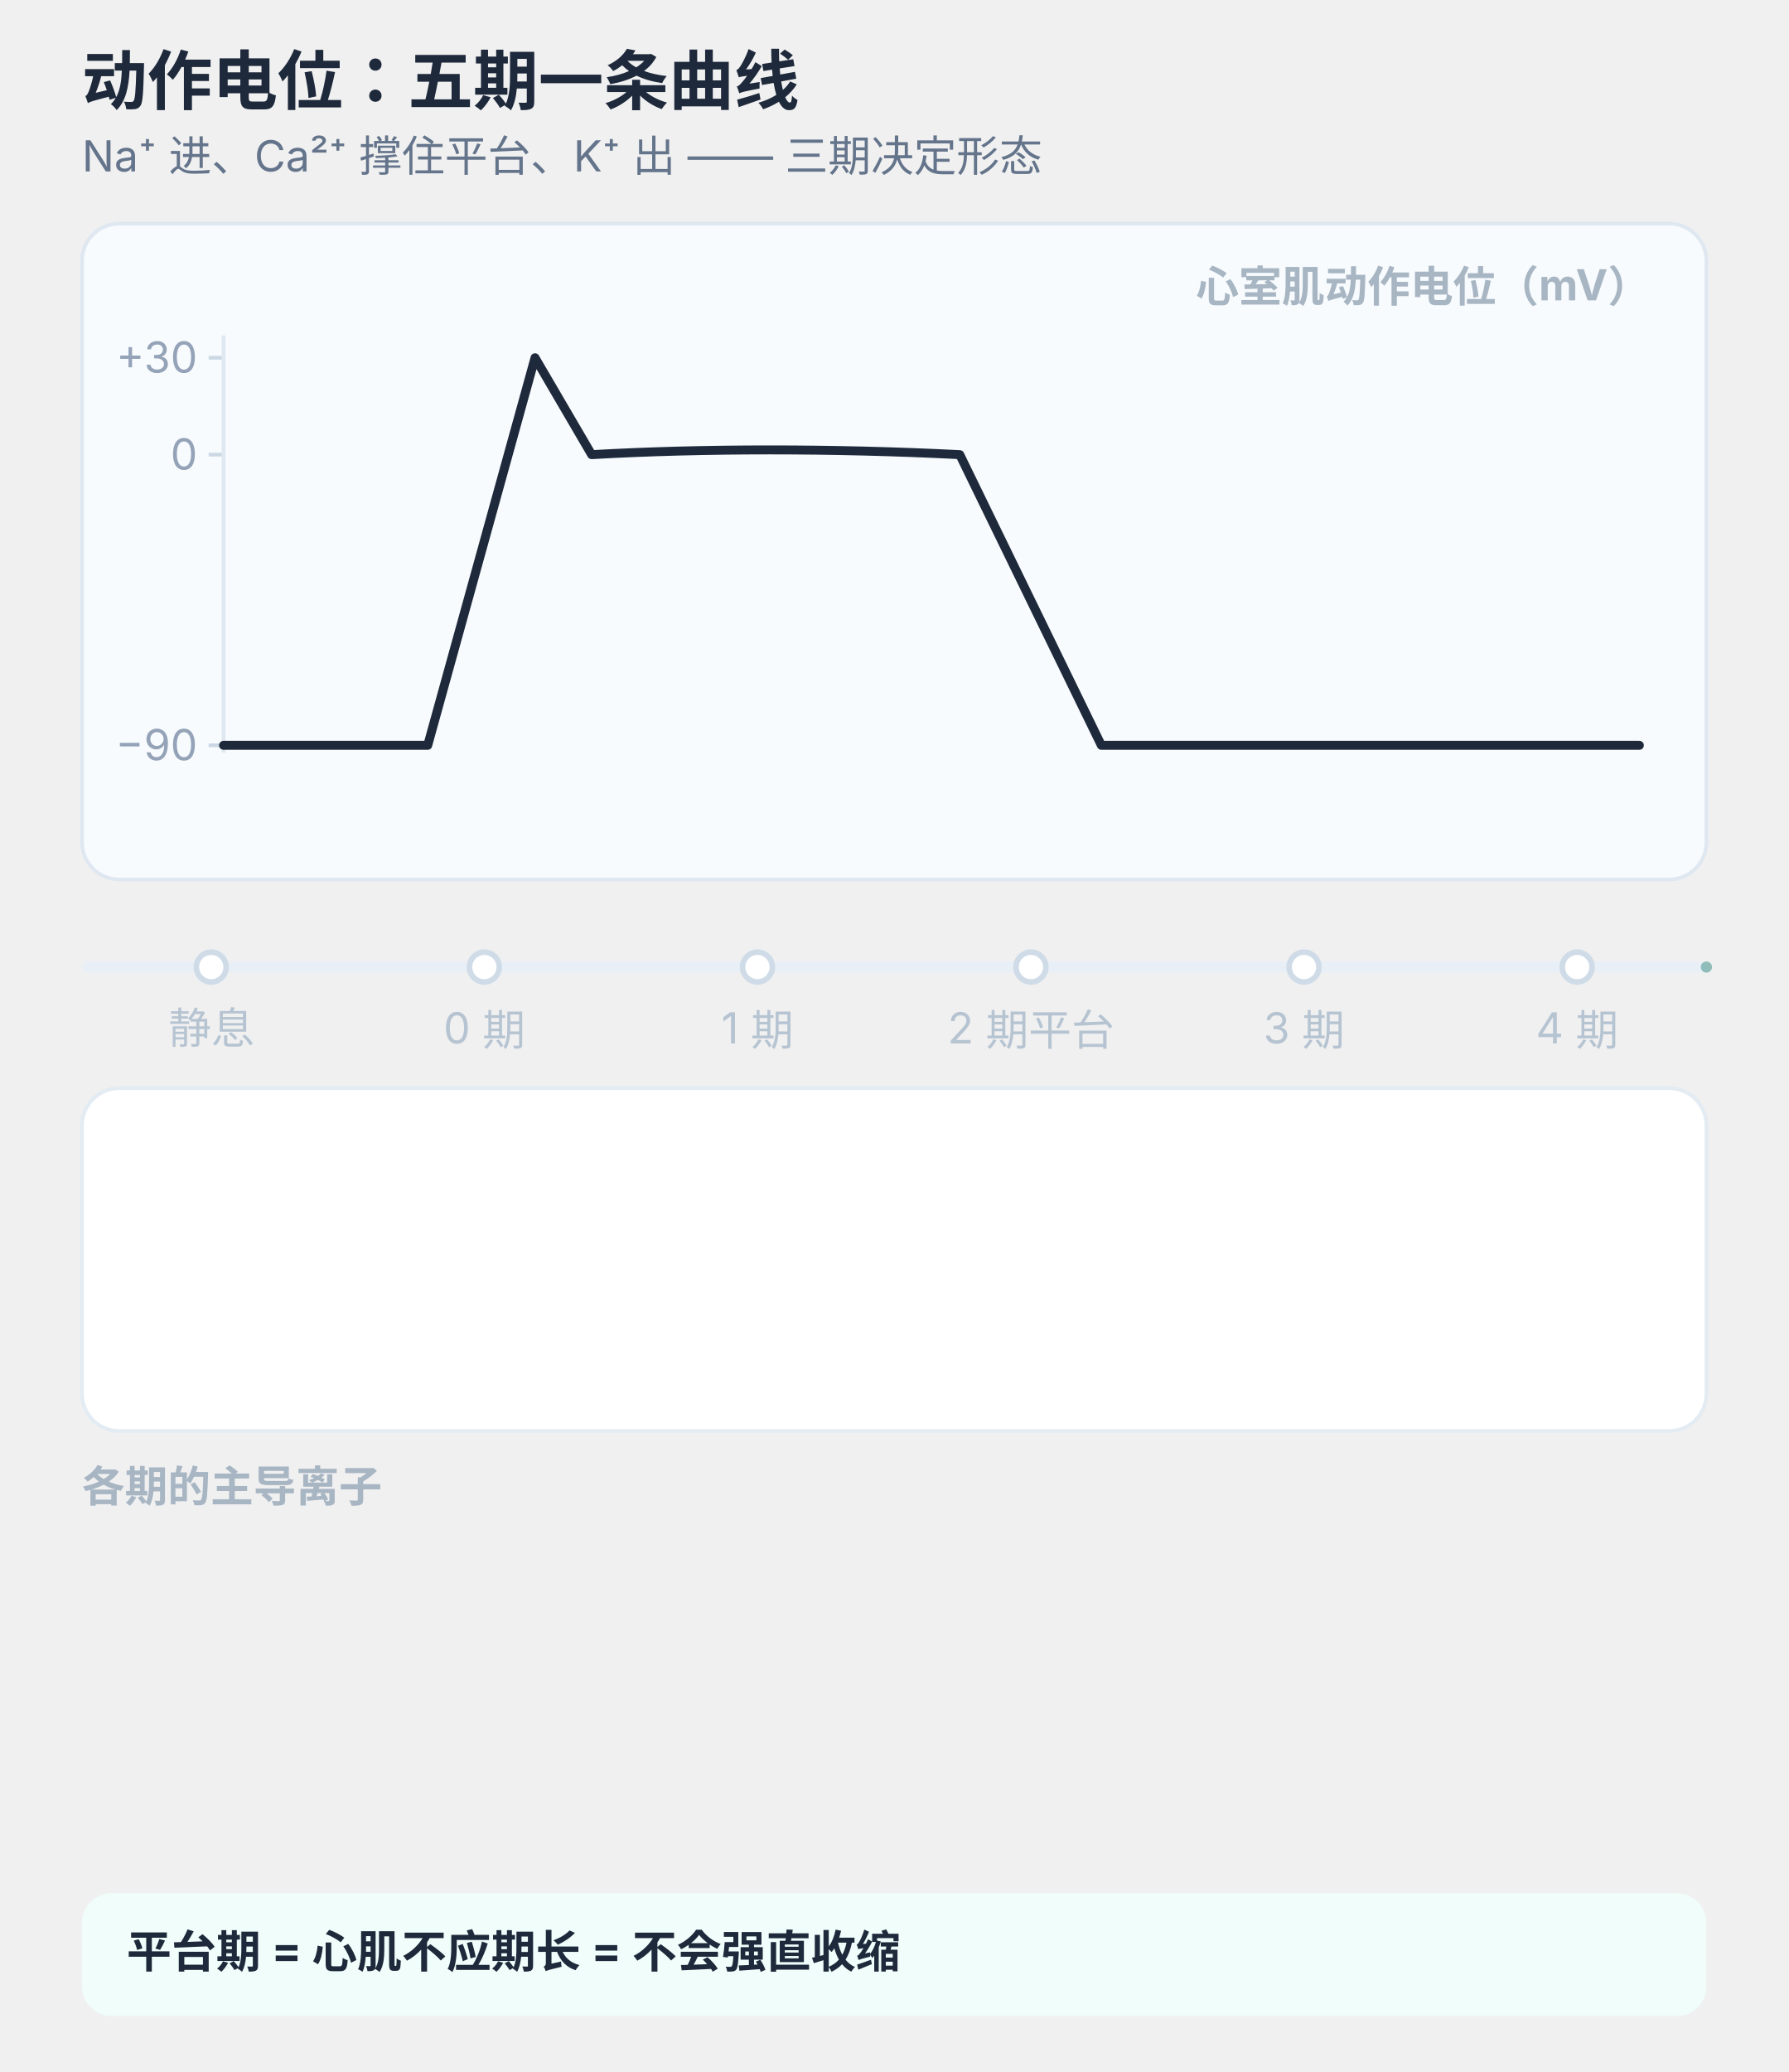
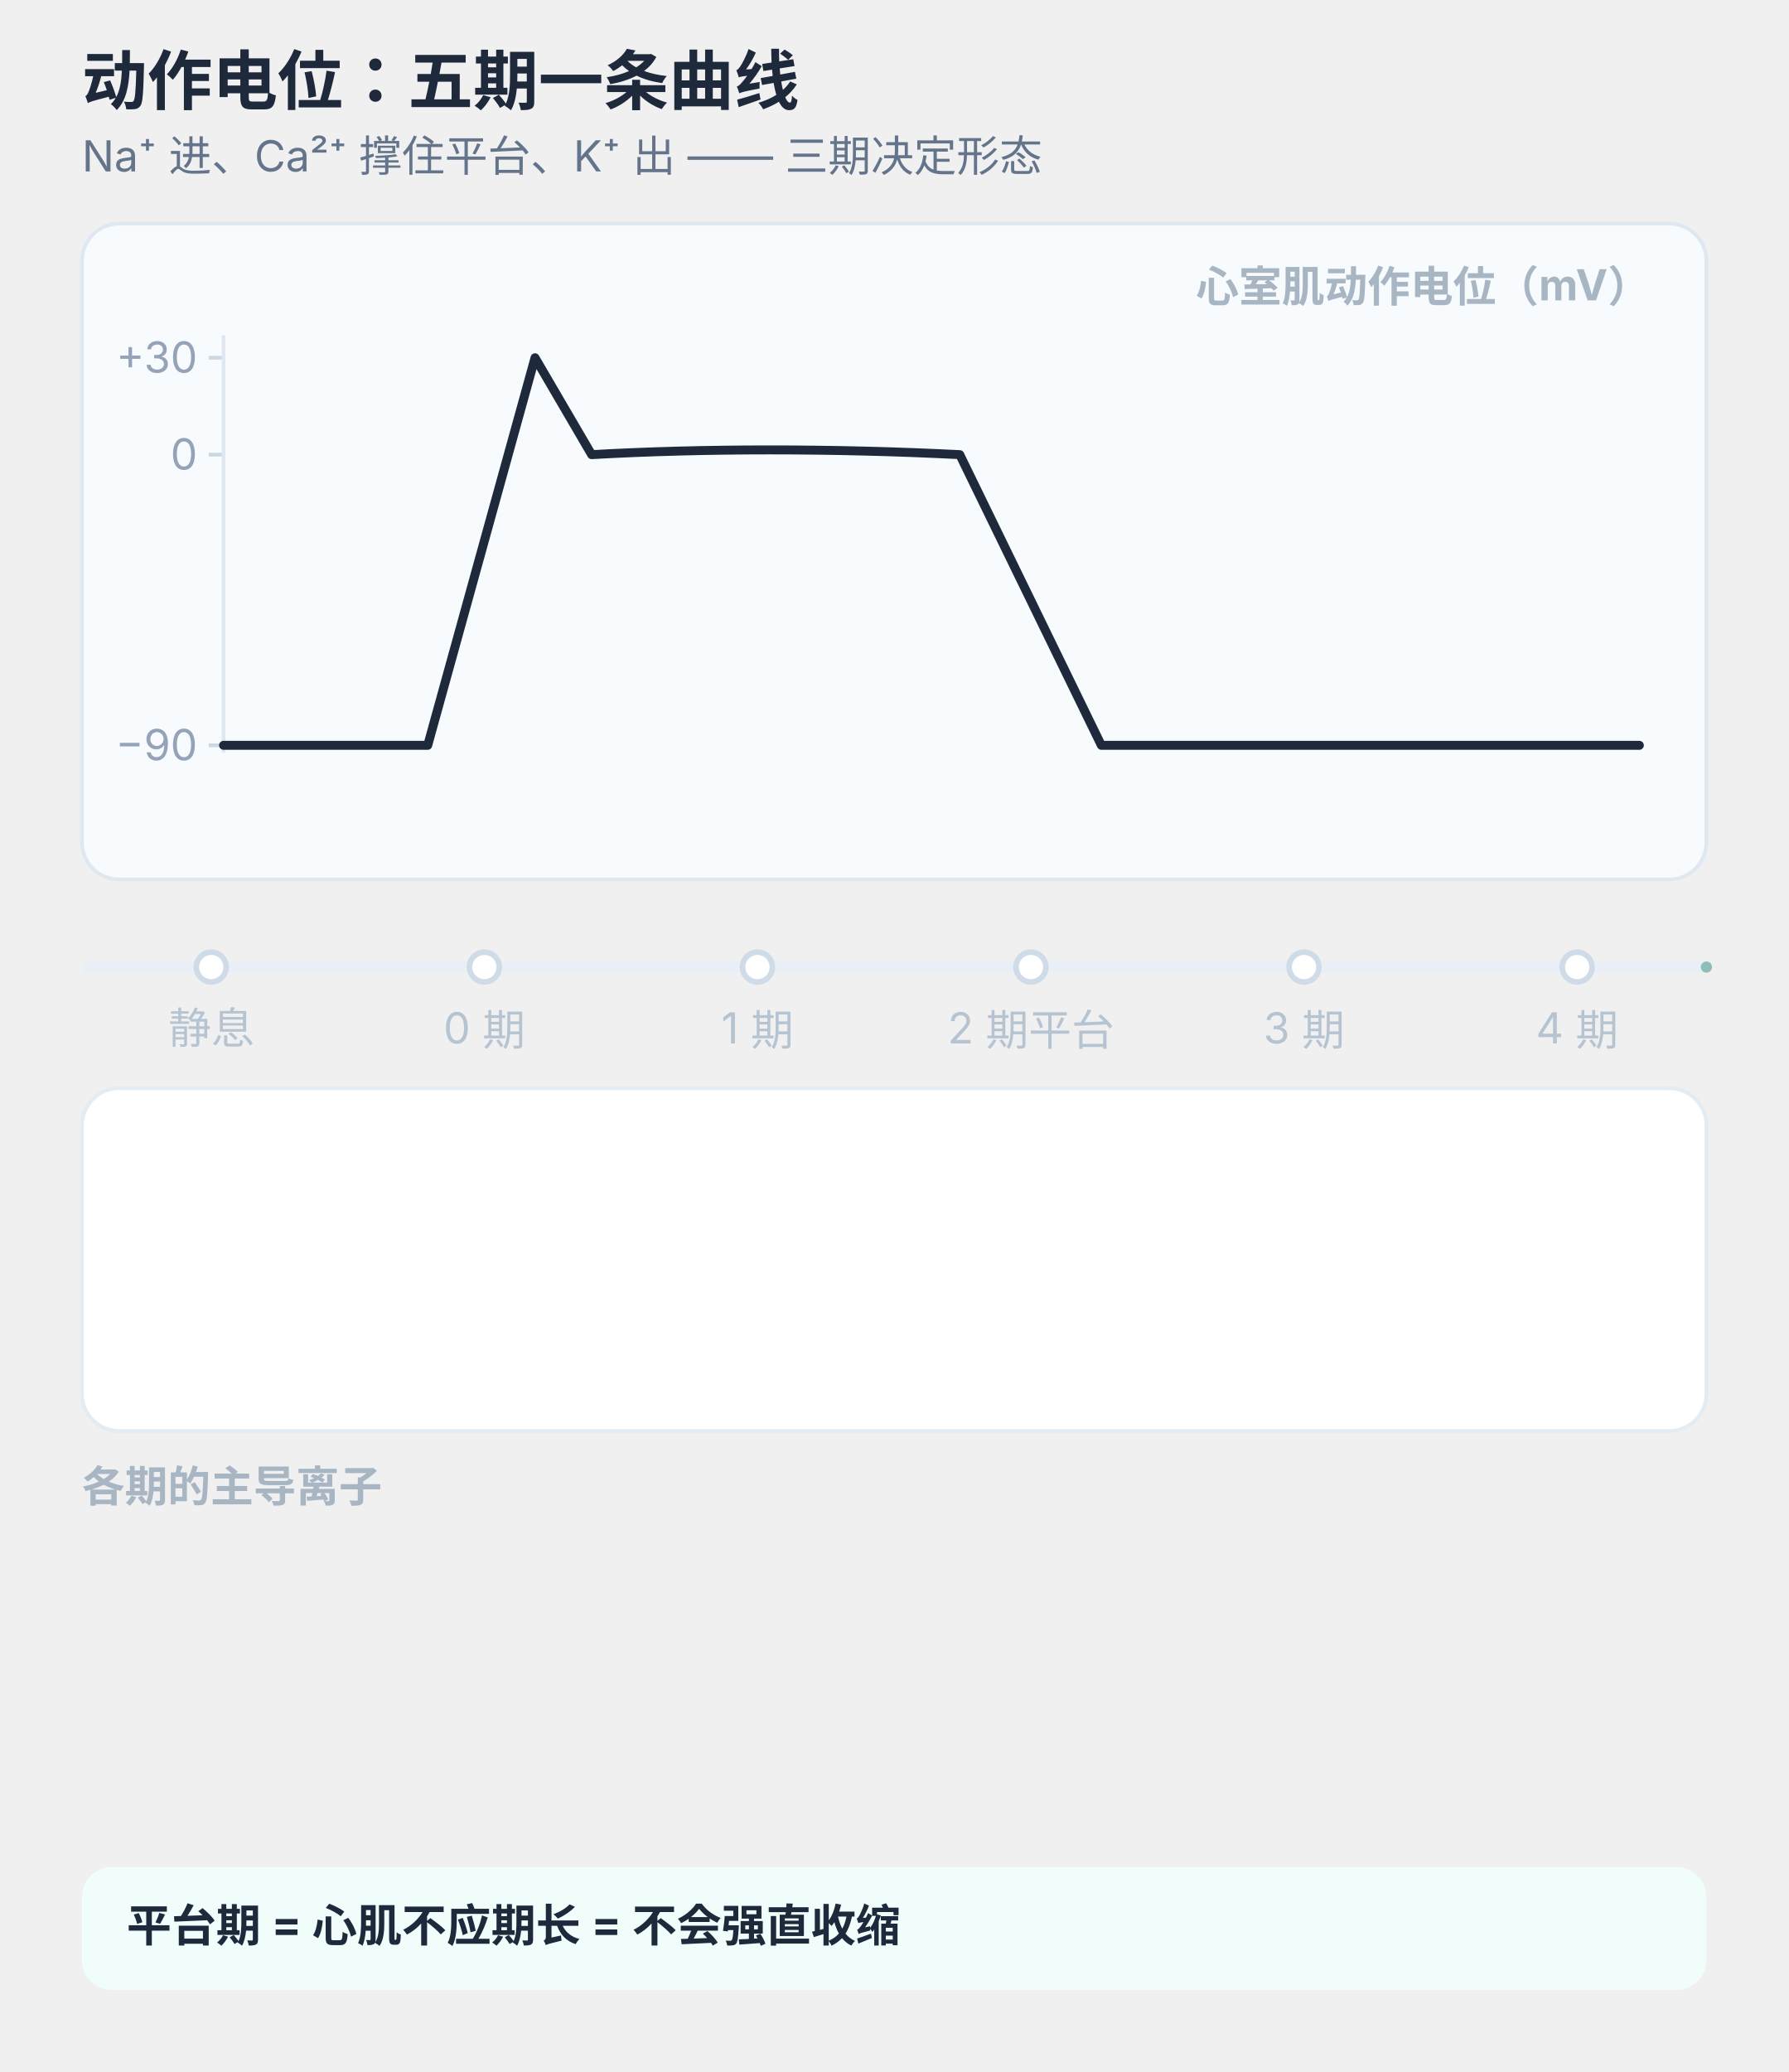
<svg xmlns="http://www.w3.org/2000/svg" viewBox="0 0 480 556" role="img" aria-labelledby="ft fd" style="background:#ffffff">
  <text x="22" y="28" font-size="17.5" font-weight="700" fill="#1e293b" font-family="-apple-system,'PingFang SC','Microsoft YaHei',sans-serif">动作电位：五期一条曲线</text>
  <text x="22" y="46" font-size="11.5" fill="#64748b" font-family="-apple-system,'PingFang SC','Microsoft YaHei',sans-serif">Na⁺ 进、Ca²⁺ 撑住平台、K⁺ 出 —— 三期决定形态</text>
  <rect x="22" y="60" width="436" height="176" rx="10" fill="#f8fbfd" stroke="#dfe8f1" stroke-width="1" />
  <path d="M56,96.0 H60" stroke="#cbd8e4" stroke-width="1" />
  <text x="53" y="100.0" font-size="11.5" fill="#94a3b8" font-weight="400" text-anchor="end" font-family="-apple-system,'PingFang SC','Microsoft YaHei',sans-serif">+30</text>
  <path d="M56,122.0 H60" stroke="#cbd8e4" stroke-width="1" />
  <text x="53" y="126.0" font-size="11.5" fill="#94a3b8" font-weight="400" text-anchor="end" font-family="-apple-system,'PingFang SC','Microsoft YaHei',sans-serif">0</text>
  <path d="M56,200.0 H60" stroke="#cbd8e4" stroke-width="1" />
  <text x="53" y="204.0" font-size="11.5" fill="#94a3b8" font-weight="400" text-anchor="end" font-family="-apple-system,'PingFang SC','Microsoft YaHei',sans-serif">−90</text>
  <path d="M60,90 V202" stroke="#dfe8f1" stroke-width="1" />
  <path d="M60,200.0 H114.8 L143.6,96.0 L158.8,122.0 C188.8,120.3 223.6,120.3 257.6,122.0 L295.6,200.0 H440" fill="none" stroke="#1e293b" stroke-width="2.4" stroke-linejoin="round" stroke-linecap="round" />
  <g opacity="0">
    <animate attributeName="opacity" values="1;1;0;0" keyTimes="0;0.15;0.151;1" dur="11.2s" repeatCount="indefinite" />
    <rect x="60.0" y="88" width="60.8" height="120" fill="#2c5f9e" opacity="0.09" />
    <rect x="60.0" y="212" width="60.8" height="7" rx="3.5" fill="#2c5f9e" opacity="0.9" />
    <text x="90.4" y="234" font-size="11.5" fill="#2c5f9e" font-weight="700" text-anchor="middle" font-family="-apple-system,'PingFang SC','Microsoft YaHei',sans-serif">静息</text>
  </g>
  <g opacity="0">
    <animate attributeName="opacity" values="0;0;1;1;0;0" keyTimes="0;0.15;0.151;0.32;0.321;1" dur="11.2s" repeatCount="indefinite" />
    <rect x="120.8" y="88" width="22.8" height="120" fill="#c0392b" opacity="0.09" />
    <rect x="120.8" y="212" width="22.8" height="7" rx="3.5" fill="#c0392b" opacity="0.9" />
    <text x="132.2" y="234" font-size="11.5" fill="#c0392b" font-weight="700" text-anchor="middle" font-family="-apple-system,'PingFang SC','Microsoft YaHei',sans-serif">0</text>
  </g>
  <g opacity="0">
    <animate attributeName="opacity" values="0;0;1;1;0;0" keyTimes="0;0.32;0.321;0.475;0.476;1" dur="11.2s" repeatCount="indefinite" />
    <rect x="143.6" y="88" width="15.2" height="120" fill="#a8791a" opacity="0.09" />
    <rect x="143.6" y="212" width="15.2" height="7" rx="3.5" fill="#a8791a" opacity="0.9" />
    <text x="151.2" y="234" font-size="11.5" fill="#a8791a" font-weight="700" text-anchor="middle" font-family="-apple-system,'PingFang SC','Microsoft YaHei',sans-serif">1</text>
  </g>
  <g opacity="0">
    <animate attributeName="opacity" values="0;0;1;1;0;0" keyTimes="0;0.475;0.476;0.66;0.661;1" dur="11.2s" repeatCount="indefinite" />
    <rect x="158.8" y="88" width="98.8" height="120" fill="#0f766e" opacity="0.09" />
    <rect x="158.8" y="212" width="98.8" height="7" rx="3.5" fill="#0f766e" opacity="0.9" />
    <text x="208.2" y="234" font-size="11.5" fill="#0f766e" font-weight="700" text-anchor="middle" font-family="-apple-system,'PingFang SC','Microsoft YaHei',sans-serif">2</text>
  </g>
  <g opacity="0">
    <animate attributeName="opacity" values="0;0;1;1;0;0" keyTimes="0;0.66;0.661;0.825;0.826;1" dur="11.2s" repeatCount="indefinite" />
    <rect x="257.6" y="88" width="38.0" height="120" fill="#2c5f9e" opacity="0.09" />
    <rect x="257.6" y="212" width="38.0" height="7" rx="3.5" fill="#2c5f9e" opacity="0.9" />
    <text x="276.6" y="234" font-size="11.5" fill="#2c5f9e" font-weight="700" text-anchor="middle" font-family="-apple-system,'PingFang SC','Microsoft YaHei',sans-serif">3</text>
  </g>
  <g opacity="0">
    <animate attributeName="opacity" values="0;0;1;1" keyTimes="0;0.825;0.826;1" dur="11.2s" repeatCount="indefinite" />
    <rect x="295.6" y="88" width="144.4" height="120" fill="#2f8f57" opacity="0.09" />
    <rect x="295.6" y="212" width="144.4" height="7" rx="3.5" fill="#2f8f57" opacity="0.9" />
    <text x="367.8" y="234" font-size="11.5" fill="#2f8f57" font-weight="700" text-anchor="middle" font-family="-apple-system,'PingFang SC','Microsoft YaHei',sans-serif">4</text>
  </g>
  <text x="443" y="81" font-size="11.5" fill="#a8b6c4" font-weight="700" text-anchor="end" font-family="-apple-system,'PingFang SC','Microsoft YaHei',sans-serif">心室肌动作电位（mV）</text>
  <rect x="22" y="258" width="436" height="3" rx="1.5" fill="#e8eff6" />
  <path d="M22,259.5 H458" stroke="#0f766e" stroke-width="3" stroke-linecap="round" opacity="0.42" stroke-dasharray="436" stroke-dashoffset="436">
    <animate attributeName="stroke-dashoffset" values="436;0" keyTimes="0;1" dur="11.2s" repeatCount="indefinite" />
  </path>
  <circle cx="56.7" cy="259.5" r="4" fill="#ffffff" stroke="#cfdce8" stroke-width="1.5" />
  <g opacity="0">
    <animate attributeName="opacity" values="1;1;0;0" keyTimes="0;0.15;0.151;1" dur="11.2s" repeatCount="indefinite" />
    <circle cx="56.7" cy="259.5" r="5.5" fill="#2c5f9e" />
  </g>
  <g opacity="1">
    <animate attributeName="opacity" values="0.0;0.0;1.0;1.0" keyTimes="0;0.15;0.151;1" dur="11.2s" repeatCount="indefinite" />
    <text x="56.7" y="280" text-anchor="middle" font-size="11.5" fill="#b6c4d2" font-family="-apple-system,'PingFang SC','Microsoft YaHei',sans-serif">静息</text>
  </g>
  <g opacity="0">
    <animate attributeName="opacity" values="1;1;0;0" keyTimes="0;0.15;0.151;1" dur="11.2s" repeatCount="indefinite" />
    <text x="56.7" y="280" text-anchor="middle" font-size="11.5" font-weight="700" fill="#2c5f9e" font-family="-apple-system,'PingFang SC','Microsoft YaHei',sans-serif">静息</text>
  </g>
  <circle cx="130.0" cy="259.5" r="4" fill="#ffffff" stroke="#cfdce8" stroke-width="1.5" />
  <g opacity="0">
    <animate attributeName="opacity" values="0;0;1;1;0;0" keyTimes="0;0.15;0.151;0.32;0.321;1" dur="11.2s" repeatCount="indefinite" />
    <circle cx="130.0" cy="259.5" r="5.5" fill="#c0392b" />
  </g>
  <g opacity="1">
    <animate attributeName="opacity" values="1.0;1.0;0.0;0.0;1.0;1.0" keyTimes="0;0.15;0.151;0.32;0.321;1" dur="11.2s" repeatCount="indefinite" />
    <text x="130.0" y="280" text-anchor="middle" font-size="11.5" fill="#b6c4d2" font-family="-apple-system,'PingFang SC','Microsoft YaHei',sans-serif">0 期</text>
  </g>
  <g opacity="0">
    <animate attributeName="opacity" values="0;0;1;1;0;0" keyTimes="0;0.15;0.151;0.32;0.321;1" dur="11.2s" repeatCount="indefinite" />
    <text x="130.0" y="280" text-anchor="middle" font-size="11.5" font-weight="700" fill="#c0392b" font-family="-apple-system,'PingFang SC','Microsoft YaHei',sans-serif">0 期</text>
  </g>
  <circle cx="203.3" cy="259.5" r="4" fill="#ffffff" stroke="#cfdce8" stroke-width="1.5" />
  <g opacity="0">
    <animate attributeName="opacity" values="0;0;1;1;0;0" keyTimes="0;0.32;0.321;0.475;0.476;1" dur="11.2s" repeatCount="indefinite" />
    <circle cx="203.3" cy="259.5" r="5.5" fill="#a8791a" />
  </g>
  <g opacity="1">
    <animate attributeName="opacity" values="1.0;1.0;0.0;0.0;1.0;1.0" keyTimes="0;0.32;0.321;0.475;0.476;1" dur="11.2s" repeatCount="indefinite" />
    <text x="203.3" y="280" text-anchor="middle" font-size="11.5" fill="#b6c4d2" font-family="-apple-system,'PingFang SC','Microsoft YaHei',sans-serif">1 期</text>
  </g>
  <g opacity="0">
    <animate attributeName="opacity" values="0;0;1;1;0;0" keyTimes="0;0.32;0.321;0.475;0.476;1" dur="11.2s" repeatCount="indefinite" />
    <text x="203.3" y="280" text-anchor="middle" font-size="11.5" font-weight="700" fill="#a8791a" font-family="-apple-system,'PingFang SC','Microsoft YaHei',sans-serif">1 期</text>
  </g>
  <circle cx="276.7" cy="259.5" r="4" fill="#ffffff" stroke="#cfdce8" stroke-width="1.5" />
  <g opacity="0">
    <animate attributeName="opacity" values="0;0;1;1;0;0" keyTimes="0;0.475;0.476;0.66;0.661;1" dur="11.2s" repeatCount="indefinite" />
    <circle cx="276.7" cy="259.5" r="5.5" fill="#0f766e" />
  </g>
  <g opacity="1">
    <animate attributeName="opacity" values="1.0;1.0;0.0;0.0;1.0;1.0" keyTimes="0;0.475;0.476;0.66;0.661;1" dur="11.2s" repeatCount="indefinite" />
    <text x="276.7" y="280" text-anchor="middle" font-size="11.5" fill="#b6c4d2" font-family="-apple-system,'PingFang SC','Microsoft YaHei',sans-serif">2 期平台</text>
  </g>
  <g opacity="0">
    <animate attributeName="opacity" values="0;0;1;1;0;0" keyTimes="0;0.475;0.476;0.66;0.661;1" dur="11.2s" repeatCount="indefinite" />
    <text x="276.7" y="280" text-anchor="middle" font-size="11.5" font-weight="700" fill="#0f766e" font-family="-apple-system,'PingFang SC','Microsoft YaHei',sans-serif">2 期平台</text>
  </g>
  <circle cx="350.0" cy="259.5" r="4" fill="#ffffff" stroke="#cfdce8" stroke-width="1.5" />
  <g opacity="0">
    <animate attributeName="opacity" values="0;0;1;1;0;0" keyTimes="0;0.66;0.661;0.825;0.826;1" dur="11.2s" repeatCount="indefinite" />
    <circle cx="350.0" cy="259.5" r="5.5" fill="#2c5f9e" />
  </g>
  <g opacity="1">
    <animate attributeName="opacity" values="1.0;1.0;0.0;0.0;1.0;1.0" keyTimes="0;0.66;0.661;0.825;0.826;1" dur="11.2s" repeatCount="indefinite" />
    <text x="350.0" y="280" text-anchor="middle" font-size="11.5" fill="#b6c4d2" font-family="-apple-system,'PingFang SC','Microsoft YaHei',sans-serif">3 期</text>
  </g>
  <g opacity="0">
    <animate attributeName="opacity" values="0;0;1;1;0;0" keyTimes="0;0.66;0.661;0.825;0.826;1" dur="11.2s" repeatCount="indefinite" />
    <text x="350.0" y="280" text-anchor="middle" font-size="11.5" font-weight="700" fill="#2c5f9e" font-family="-apple-system,'PingFang SC','Microsoft YaHei',sans-serif">3 期</text>
  </g>
  <circle cx="423.3" cy="259.5" r="4" fill="#ffffff" stroke="#cfdce8" stroke-width="1.5" />
  <g opacity="0">
    <animate attributeName="opacity" values="0;0;1;1" keyTimes="0;0.825;0.826;1" dur="11.2s" repeatCount="indefinite" />
    <circle cx="423.3" cy="259.5" r="5.5" fill="#2f8f57" />
  </g>
  <g opacity="1">
    <animate attributeName="opacity" values="1.0;1.0;0.0;0.0" keyTimes="0;0.825;0.826;1" dur="11.2s" repeatCount="indefinite" />
    <text x="423.3" y="280" text-anchor="middle" font-size="11.5" fill="#b6c4d2" font-family="-apple-system,'PingFang SC','Microsoft YaHei',sans-serif">4 期</text>
  </g>
  <g opacity="0">
    <animate attributeName="opacity" values="0;0;1;1" keyTimes="0;0.825;0.826;1" dur="11.2s" repeatCount="indefinite" />
    <text x="423.3" y="280" text-anchor="middle" font-size="11.5" font-weight="700" fill="#2f8f57" font-family="-apple-system,'PingFang SC','Microsoft YaHei',sans-serif">4 期</text>
  </g>
  <rect x="22" y="292" width="436" height="92" rx="10" fill="#ffffff" stroke="#e3ebf3" stroke-width="1" />
  <g opacity="0">
    <animate attributeName="opacity" values="1;1;0;0" keyTimes="0;0.15;0.151;1" dur="11.2s" repeatCount="indefinite" />
    <rect x="22" y="293" width="3" height="90" fill="#2c5f9e" opacity="0.85" />
    <text x="40" y="318" font-size="11.5" fill="#a8b6c4" font-weight="700" font-family="-apple-system,'PingFang SC','Microsoft YaHei',sans-serif">因为</text>
    <text x="78" y="318" font-size="12.5" fill="#6b7c8d" font-family="-apple-system,'PingFang SC','Microsoft YaHei',sans-serif">K⁺ 顺浓度外流，膜对 K⁺ 通透性最高</text>
    <text x="40" y="354" font-size="11.5" fill="#2c5f9e" font-weight="700" font-family="-apple-system,'PingFang SC','Microsoft YaHei',sans-serif">所以</text>
    <text x="78" y="354" font-size="14.5" fill="#2c5f9e" font-weight="700" font-family="-apple-system,'PingFang SC','Microsoft YaHei',sans-serif">静息电位 −90 mV，靠钠泵长期维持</text>
  </g>
  <g opacity="0">
    <animate attributeName="opacity" values="0;0;1;1;0;0" keyTimes="0;0.15;0.151;0.32;0.321;1" dur="11.2s" repeatCount="indefinite" />
    <rect x="22" y="293" width="3" height="90" fill="#c0392b" opacity="0.85" />
    <text x="40" y="318" font-size="11.5" fill="#a8b6c4" font-weight="700" font-family="-apple-system,'PingFang SC','Microsoft YaHei',sans-serif">因为</text>
    <text x="78" y="318" font-size="12.5" fill="#6b7c8d" font-family="-apple-system,'PingFang SC','Microsoft YaHei',sans-serif">阈刺激使快钠通道开放，Na⁺ 大量内流</text>
    <text x="40" y="354" font-size="11.5" fill="#c0392b" font-weight="700" font-family="-apple-system,'PingFang SC','Microsoft YaHei',sans-serif">所以</text>
    <text x="78" y="354" font-size="14.5" fill="#c0392b" font-weight="700" font-family="-apple-system,'PingFang SC','Microsoft YaHei',sans-serif">膜电位从 −90 冲到 +30 mV，去极化</text>
  </g>
  <g opacity="0">
    <animate attributeName="opacity" values="0;0;1;1;0;0" keyTimes="0;0.32;0.321;0.475;0.476;1" dur="11.2s" repeatCount="indefinite" />
    <rect x="22" y="293" width="3" height="90" fill="#a8791a" opacity="0.85" />
    <text x="40" y="318" font-size="11.5" fill="#a8b6c4" font-weight="700" font-family="-apple-system,'PingFang SC','Microsoft YaHei',sans-serif">因为</text>
    <text x="78" y="318" font-size="12.5" fill="#6b7c8d" font-family="-apple-system,'PingFang SC','Microsoft YaHei',sans-serif">快钠通道失活，Ito 钾通道瞬时开放</text>
    <text x="40" y="354" font-size="11.5" fill="#a8791a" font-weight="700" font-family="-apple-system,'PingFang SC','Microsoft YaHei',sans-serif">所以</text>
    <text x="78" y="354" font-size="14.5" fill="#a8791a" font-weight="700" font-family="-apple-system,'PingFang SC','Microsoft YaHei',sans-serif">快速复极到 0 mV 左右，与 0 期合称锋电位</text>
  </g>
  <g opacity="0">
    <animate attributeName="opacity" values="0;0;1;1;0;0" keyTimes="0;0.475;0.476;0.66;0.661;1" dur="11.2s" repeatCount="indefinite" />
    <rect x="22" y="293" width="3" height="90" fill="#0f766e" opacity="0.85" />
    <text x="40" y="318" font-size="11.5" fill="#a8b6c4" font-weight="700" font-family="-apple-system,'PingFang SC','Microsoft YaHei',sans-serif">因为</text>
    <text x="78" y="318" font-size="12.5" fill="#6b7c8d" font-family="-apple-system,'PingFang SC','Microsoft YaHei',sans-serif">L 型钙通道内流与 K⁺ 外流达到平衡</text>
    <text x="40" y="354" font-size="11.5" fill="#0f766e" font-weight="700" font-family="-apple-system,'PingFang SC','Microsoft YaHei',sans-serif">所以</text>
    <text x="78" y="354" font-size="14.5" fill="#0f766e" font-weight="700" font-family="-apple-system,'PingFang SC','Microsoft YaHei',sans-serif">平台期 → 不应期特别长 → 心肌不会强直收缩</text>
  </g>
  <g opacity="0">
    <animate attributeName="opacity" values="0;0;1;1;0;0" keyTimes="0;0.66;0.661;0.825;0.826;1" dur="11.2s" repeatCount="indefinite" />
    <rect x="22" y="293" width="3" height="90" fill="#2c5f9e" opacity="0.85" />
    <text x="40" y="318" font-size="11.5" fill="#a8b6c4" font-weight="700" font-family="-apple-system,'PingFang SC','Microsoft YaHei',sans-serif">因为</text>
    <text x="78" y="318" font-size="12.5" fill="#6b7c8d" font-family="-apple-system,'PingFang SC','Microsoft YaHei',sans-serif">钙通道关闭，K⁺ 外流占优</text>
    <text x="40" y="354" font-size="11.5" fill="#2c5f9e" font-weight="700" font-family="-apple-system,'PingFang SC','Microsoft YaHei',sans-serif">所以</text>
    <text x="78" y="354" font-size="14.5" fill="#2c5f9e" font-weight="700" font-family="-apple-system,'PingFang SC','Microsoft YaHei',sans-serif">快速复极回到 −90 mV</text>
  </g>
  <g opacity="0">
    <animate attributeName="opacity" values="0;0;1;1" keyTimes="0;0.825;0.826;1" dur="11.2s" repeatCount="indefinite" />
    <rect x="22" y="293" width="3" height="90" fill="#2f8f57" opacity="0.85" />
    <text x="40" y="318" font-size="11.5" fill="#a8b6c4" font-weight="700" font-family="-apple-system,'PingFang SC','Microsoft YaHei',sans-serif">因为</text>
    <text x="78" y="318" font-size="12.5" fill="#6b7c8d" font-family="-apple-system,'PingFang SC','Microsoft YaHei',sans-serif">钠泵 3Na⁺ 出 / 2K⁺ 入，Na⁺-Ca²⁺ 交换排钙</text>
    <text x="40" y="354" font-size="11.5" fill="#2f8f57" font-weight="700" font-family="-apple-system,'PingFang SC','Microsoft YaHei',sans-serif">所以</text>
    <text x="78" y="354" font-size="14.5" fill="#2f8f57" font-weight="700" font-family="-apple-system,'PingFang SC','Microsoft YaHei',sans-serif">离子梯度复原，可接受下一次刺激</text>
  </g>
  <text x="22" y="403" font-size="11.5" fill="#a8b6c4" font-weight="700" text-anchor="start" font-family="-apple-system,'PingFang SC','Microsoft YaHei',sans-serif">各期的主导离子</text>
  <g opacity="0">
    <animate attributeName="opacity" values="1;1;0;0" keyTimes="0;0.15;0.151;1" dur="11.2s" repeatCount="indefinite" />
    <rect x="22" y="413" width="3" height="15" rx="1.5" fill="#2c5f9e" />
    <text x="34" y="424" font-size="12.5" fill="#2c5f9e" font-weight="700" text-anchor="start" font-family="-apple-system,'PingFang SC','Microsoft YaHei',sans-serif">静息 / 4 期</text>
    <text x="104" y="424" font-size="12" fill="#6b7c8d" font-weight="400" text-anchor="start" font-family="-apple-system,'PingFang SC','Microsoft YaHei',sans-serif">K⁺ 外流主导</text>
  </g>
  <g opacity="0">
    <animate attributeName="opacity" values="0;0;1;1;0;0" keyTimes="0;0.15;0.151;0.32;0.321;1" dur="11.2s" repeatCount="indefinite" />
    <rect x="22" y="436" width="3" height="15" rx="1.5" fill="#c0392b" />
    <text x="34" y="447" font-size="12.5" fill="#c0392b" font-weight="700" text-anchor="start" font-family="-apple-system,'PingFang SC','Microsoft YaHei',sans-serif">0 期</text>
    <text x="104" y="447" font-size="12" fill="#6b7c8d" font-weight="400" text-anchor="start" font-family="-apple-system,'PingFang SC','Microsoft YaHei',sans-serif">Na⁺ 内流（快通道）</text>
  </g>
  <g opacity="0">
    <animate attributeName="opacity" values="0;0;1;1;0;0" keyTimes="0;0.475;0.476;0.66;0.661;1" dur="11.2s" repeatCount="indefinite" />
    <rect x="22" y="459" width="3" height="15" rx="1.5" fill="#0f766e" />
    <text x="34" y="470" font-size="12.5" fill="#0f766e" font-weight="700" text-anchor="start" font-family="-apple-system,'PingFang SC','Microsoft YaHei',sans-serif">2 期</text>
    <text x="104" y="470" font-size="12" fill="#6b7c8d" font-weight="400" text-anchor="start" font-family="-apple-system,'PingFang SC','Microsoft YaHei',sans-serif">Ca²⁺ 内流 ≈ K⁺ 外流</text>
  </g>
  <g opacity="0">
    <animate attributeName="opacity" values="0;0;1;1;0;0" keyTimes="0;0.66;0.661;0.825;0.826;1" dur="11.2s" repeatCount="indefinite" />
    <rect x="22" y="482" width="3" height="15" rx="1.5" fill="#2c5f9e" />
    <text x="34" y="493" font-size="12.5" fill="#2c5f9e" font-weight="700" text-anchor="start" font-family="-apple-system,'PingFang SC','Microsoft YaHei',sans-serif">3 期</text>
    <text x="104" y="493" font-size="12" fill="#6b7c8d" font-weight="400" text-anchor="start" font-family="-apple-system,'PingFang SC','Microsoft YaHei',sans-serif">K⁺ 外流占优</text>
  </g>
-   <rect x="22" y="508" width="436" height="33" rx="8" fill="#f0fdfa" />
-   <text x="34" y="528" font-size="12" fill="#1e293b" font-weight="700" text-anchor="start" font-family="-apple-system,'PingFang SC','Microsoft YaHei',sans-serif">平台期 = 心肌不应期长 = 不会强直收缩</text>
+   <rect x="22" y="501" width="436" height="33" rx="8" fill="#f0fdfa" />
+   <text x="34" y="521" font-size="12" fill="#1e293b" font-weight="700" text-anchor="start" font-family="-apple-system,'PingFang SC','Microsoft YaHei',sans-serif">平台期 = 心肌不应期长 = 不会强直收缩</text>
</svg>
